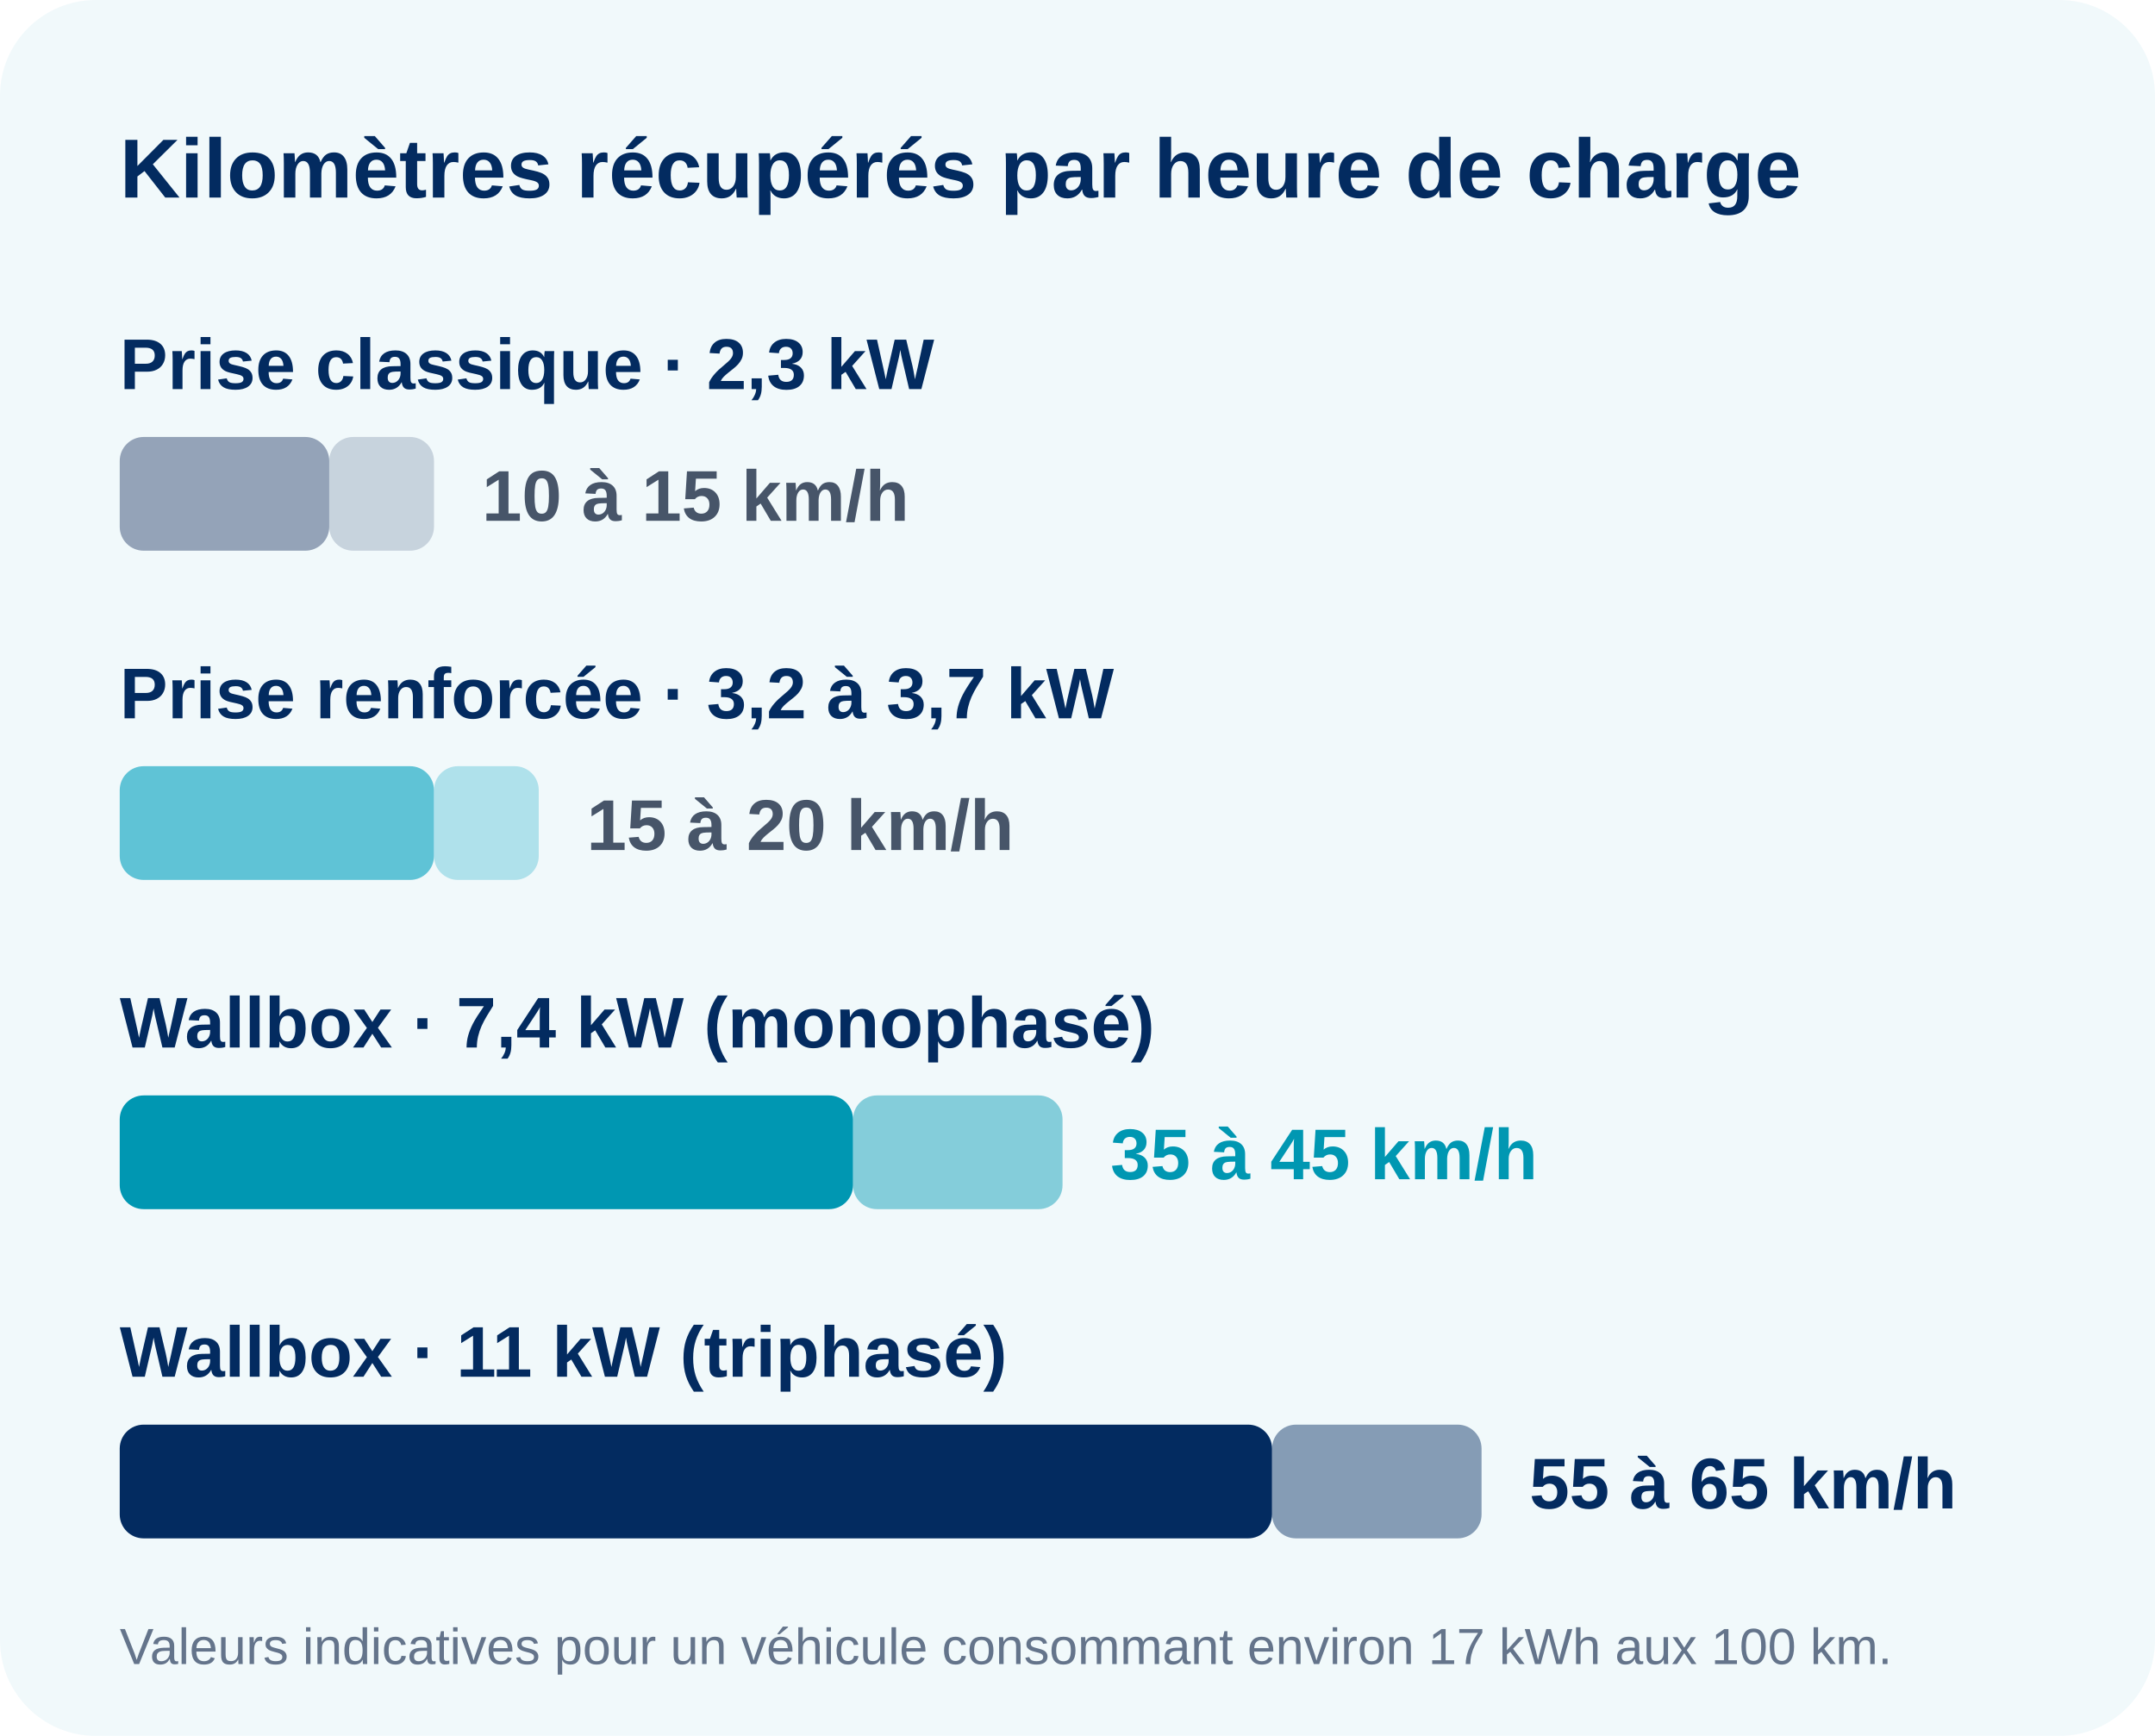
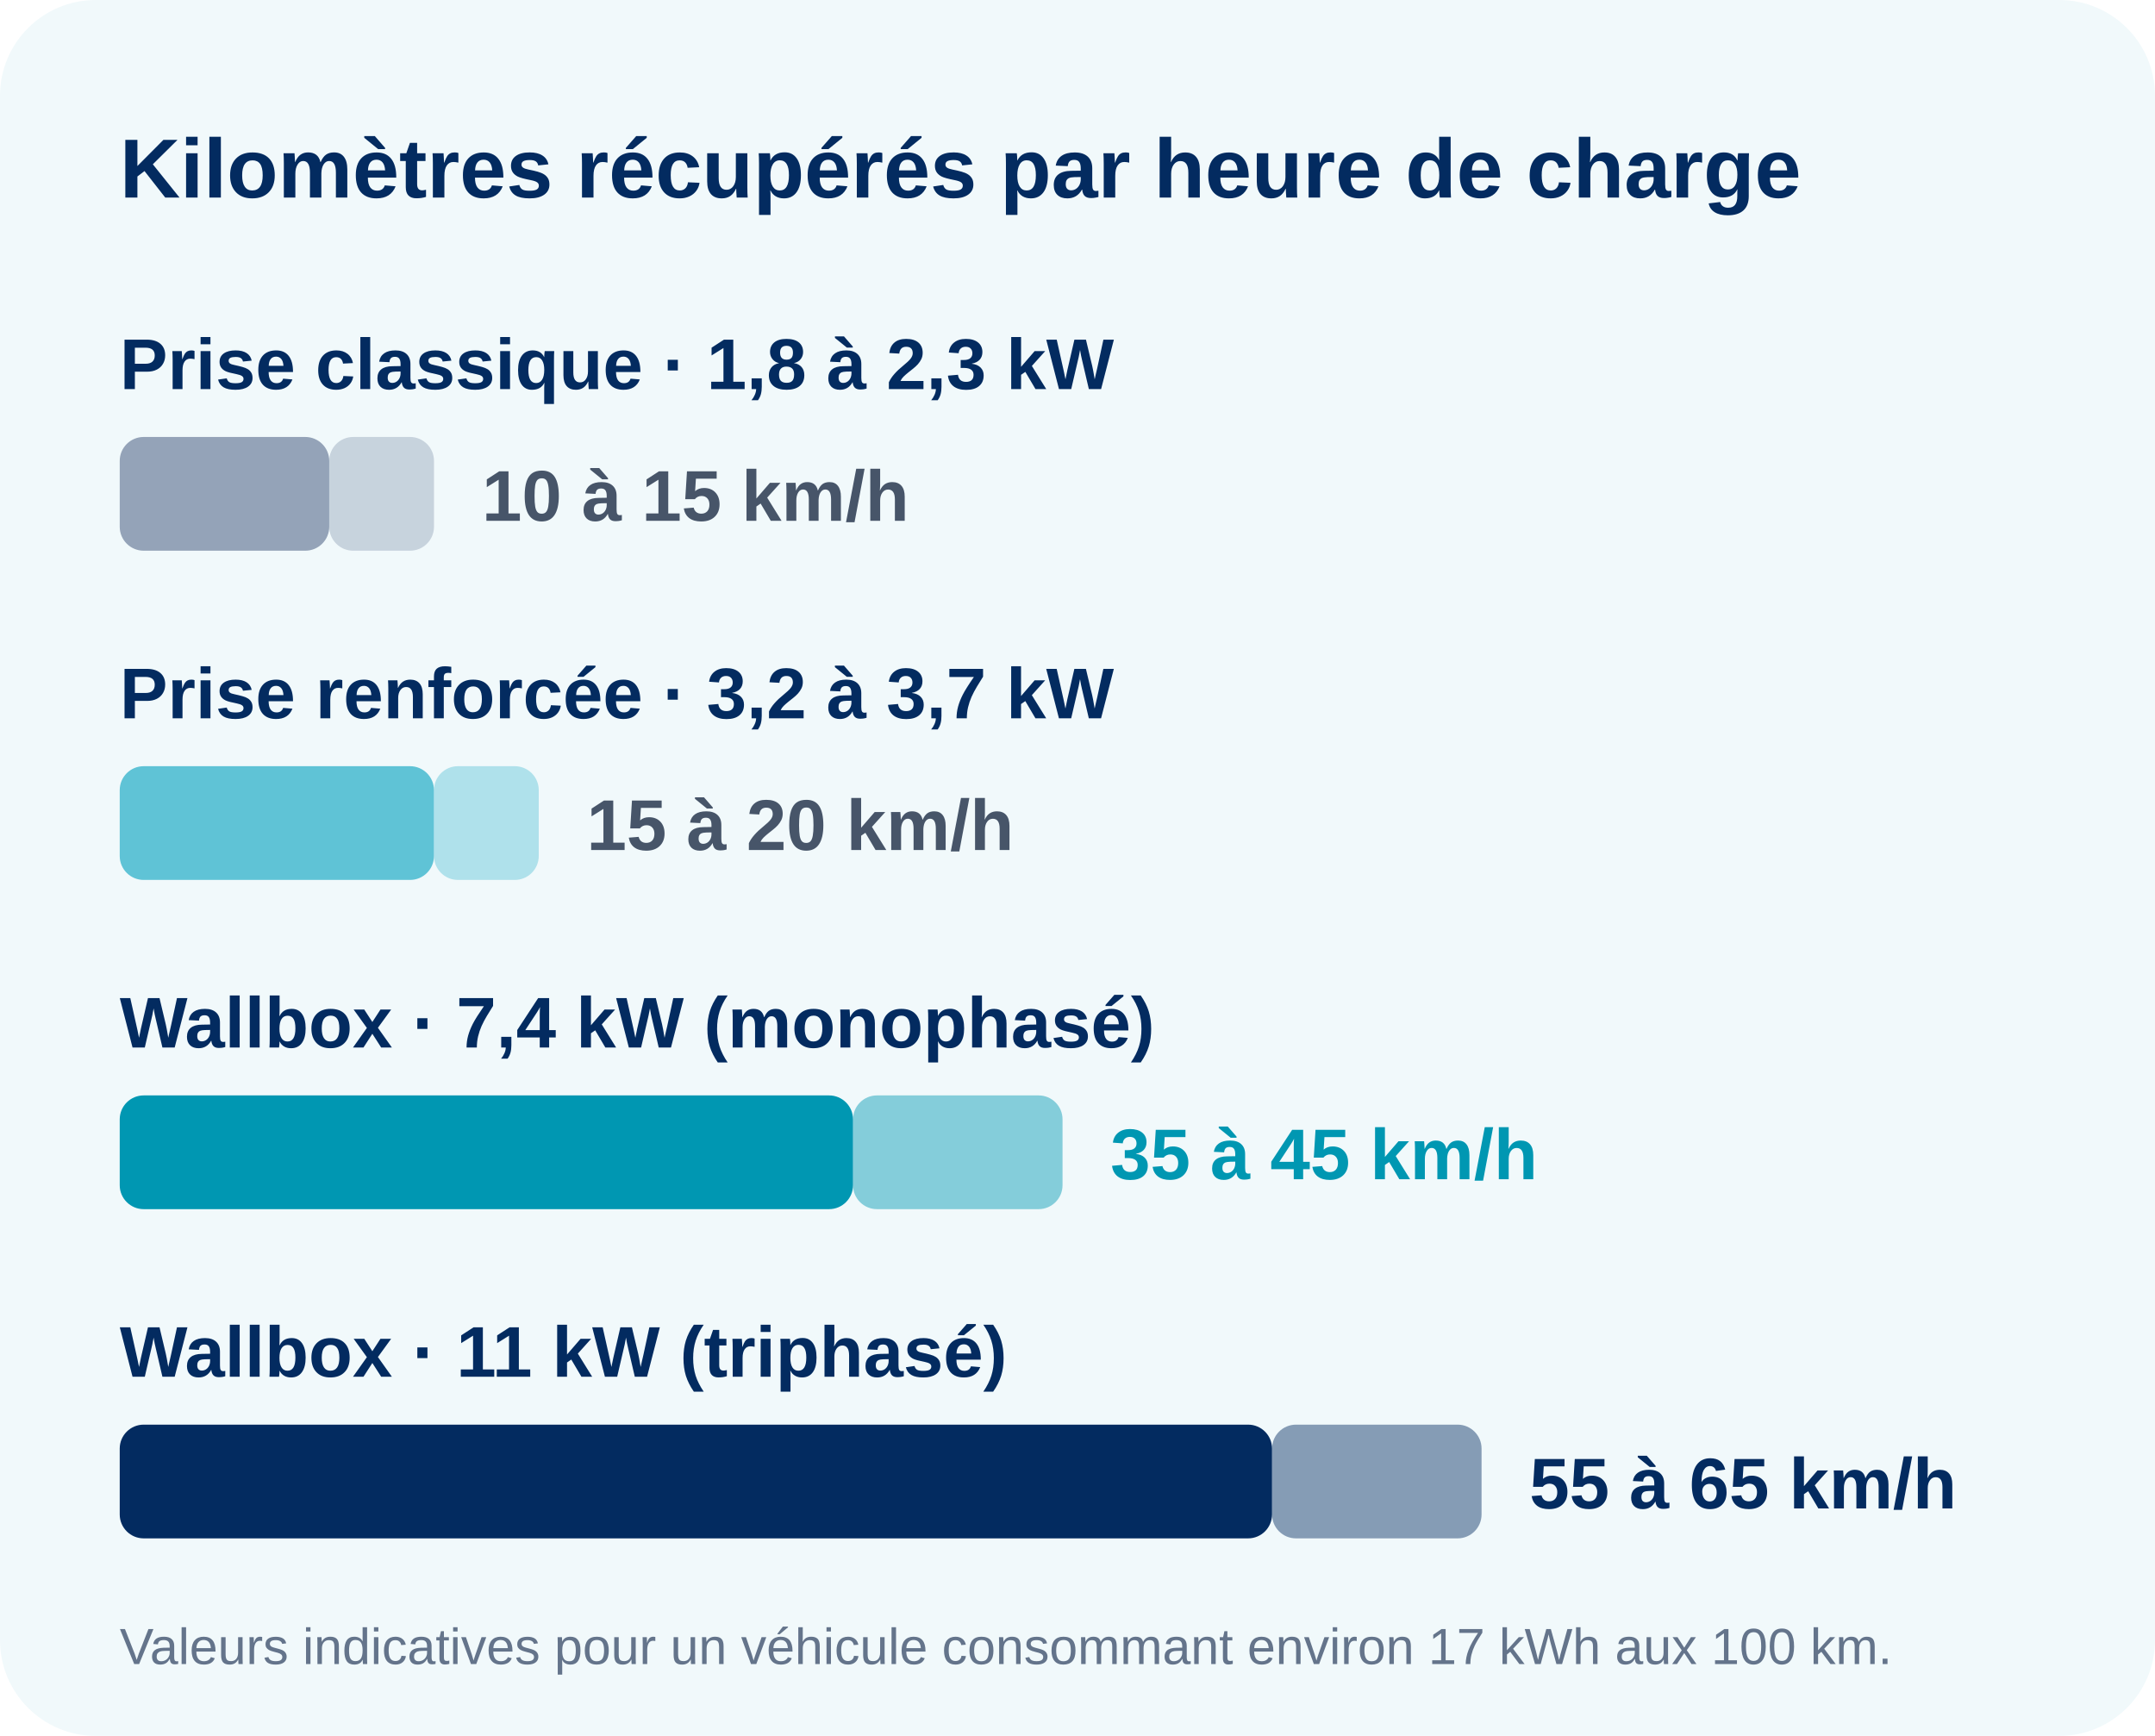
<svg xmlns="http://www.w3.org/2000/svg" viewBox="0 0 720 580" width="720" height="580" font-family="Arial, Helvetica, sans-serif">
  <rect x="0" y="0" width="720" height="580" rx="32" fill="#f1f9fb" />
  <text x="40" y="66" font-size="28" font-weight="700" fill="#032b60">Kilomètres récupérés par heure de charge</text>
-   <text x="40" y="130" font-size="24" font-weight="700" fill="#032b60">Prise classique · 2,3 kW</text>
+   <text x="40" y="130" font-size="24" font-weight="700" fill="#032b60">Prise classique · 1,8 à 2,3 kW</text>
  <rect x="40" y="146" width="70" height="38" rx="8" fill="#94a3b8" />
  <rect x="110" y="146" width="35" height="38" rx="8" fill="#94a3b8" opacity="0.45" />
  <text x="161" y="174" font-size="24" font-weight="700" fill="#475569">10 à 15 km/h</text>
  <text x="40" y="240" font-size="24" font-weight="700" fill="#032b60">Prise renforcée · 3,2 à 3,7 kW</text>
  <rect x="40" y="256" width="105" height="38" rx="8" fill="#5fc3d6" />
  <rect x="145" y="256" width="35" height="38" rx="8" fill="#5fc3d6" opacity="0.45" />
  <text x="196" y="284" font-size="24" font-weight="700" fill="#475569">15 à 20 km/h</text>
  <text x="40" y="350" font-size="24" font-weight="700" fill="#032b60">Wallbox · 7,4 kW (monophasé)</text>
  <rect x="40" y="366" width="245" height="38" rx="8" fill="#0097b2" />
  <rect x="285" y="366" width="70" height="38" rx="8" fill="#0097b2" opacity="0.45" />
  <text x="371" y="394" font-size="24" font-weight="700" fill="#0097b2">35 à 45 km/h</text>
  <text x="40" y="460" font-size="24" font-weight="700" fill="#032b60">Wallbox · 11 kW (triphasé)</text>
  <rect x="40" y="476" width="385" height="38" rx="8" fill="#032b60" />
  <rect x="425" y="476" width="70" height="38" rx="8" fill="#032b60" opacity="0.45" />
  <text x="511" y="504" font-size="24" font-weight="700" fill="#032b60">55 à 65 km/h</text>
  <text x="40" y="556" font-size="17" fill="#64748b">Valeurs indicatives pour un véhicule consommant environ 17 kWh aux 100 km.</text>
</svg>
